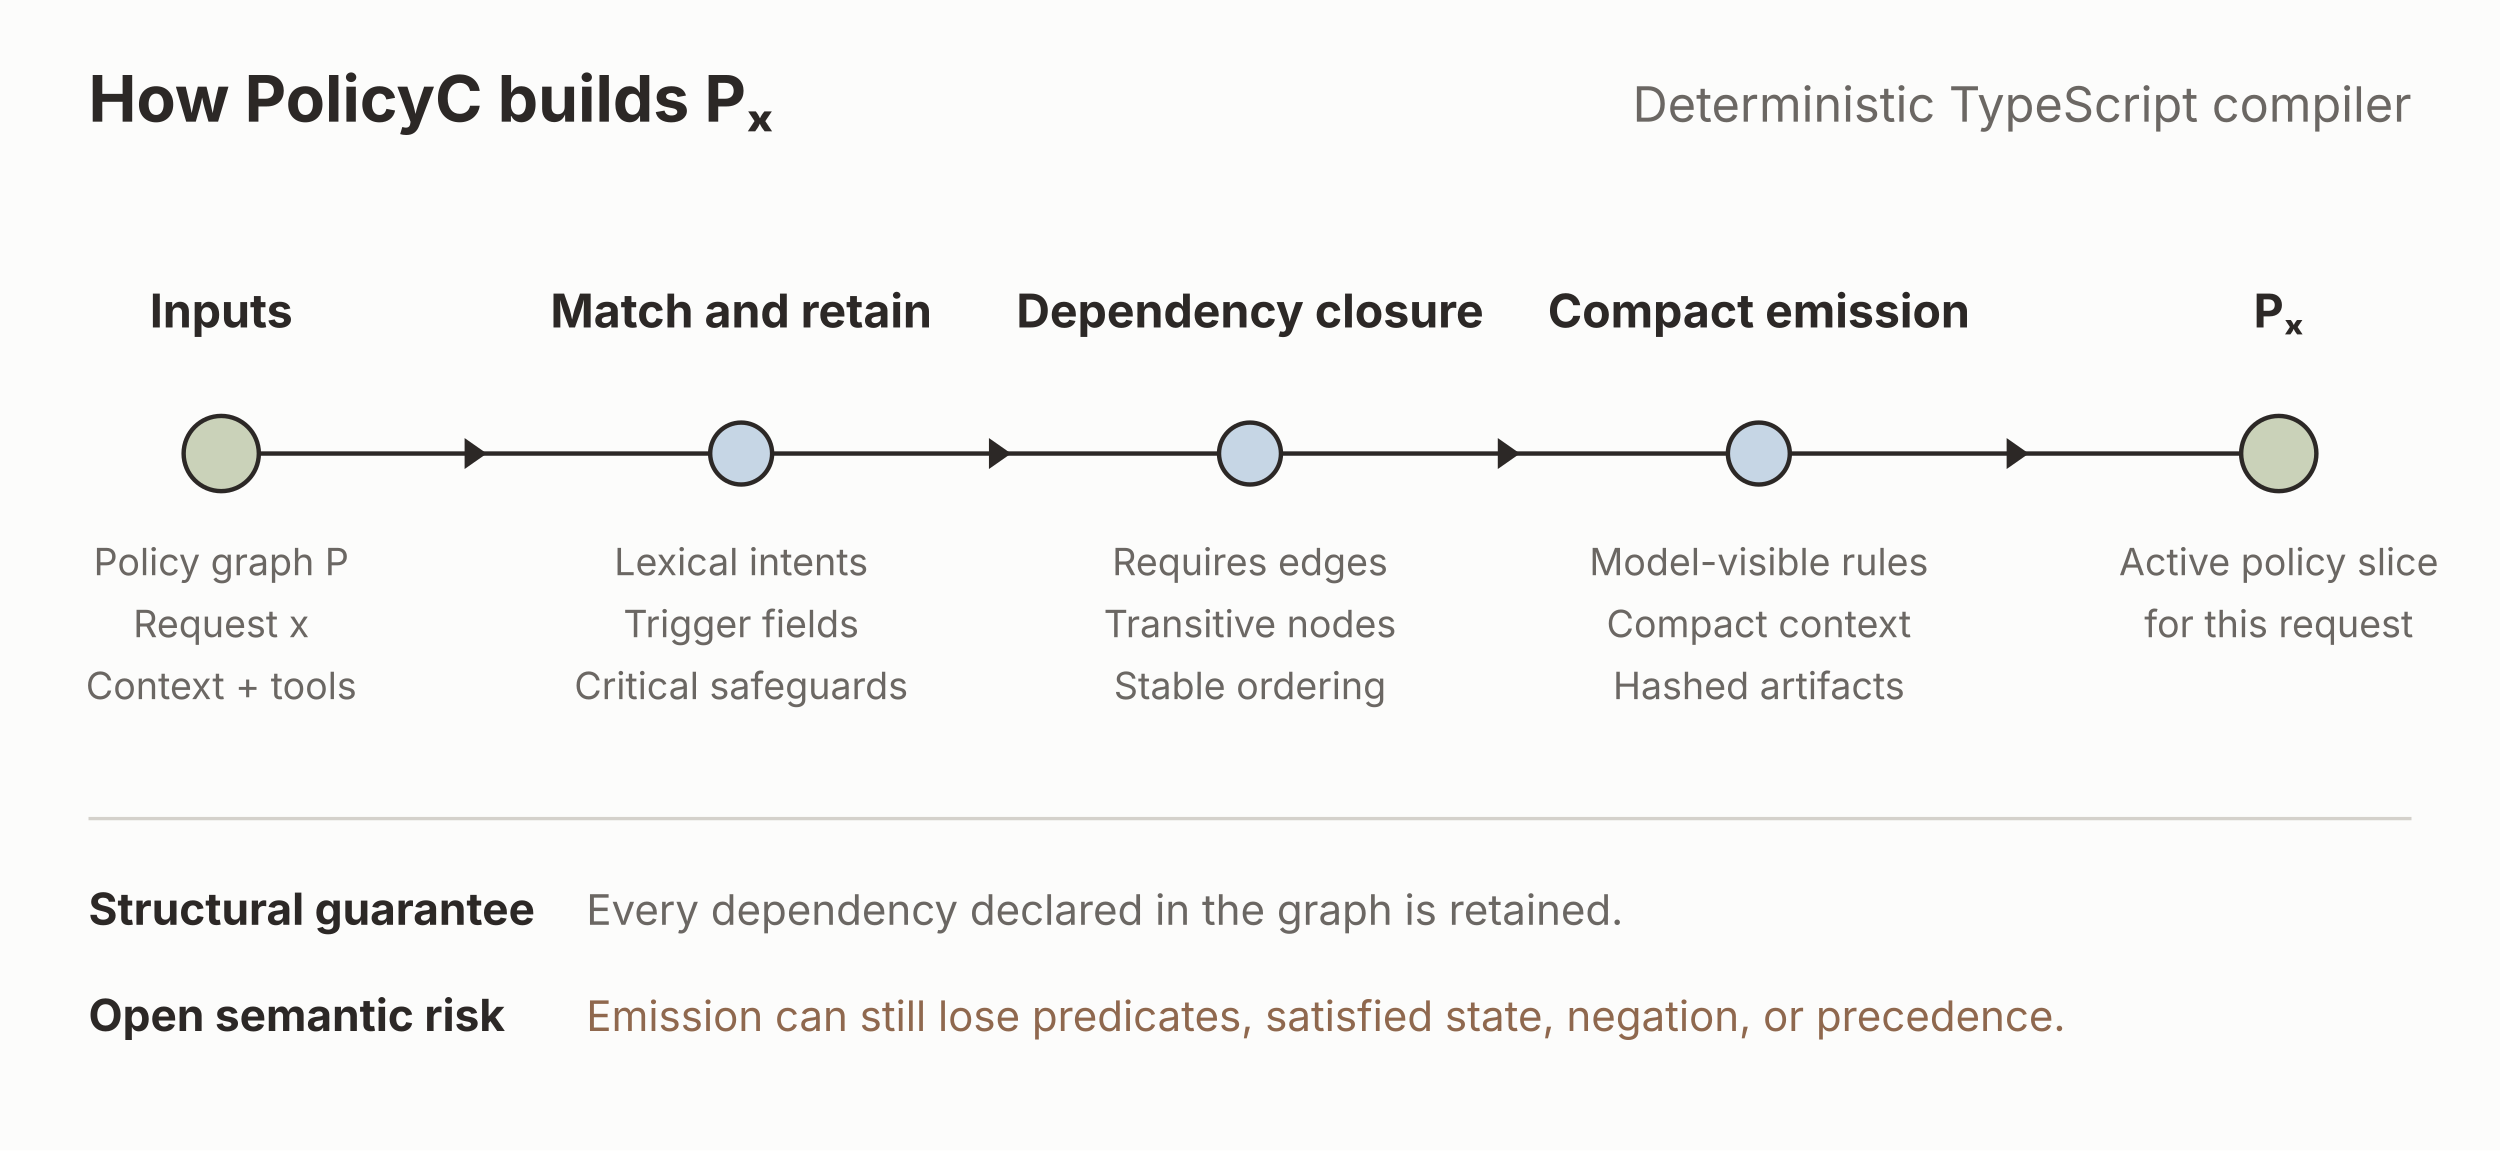
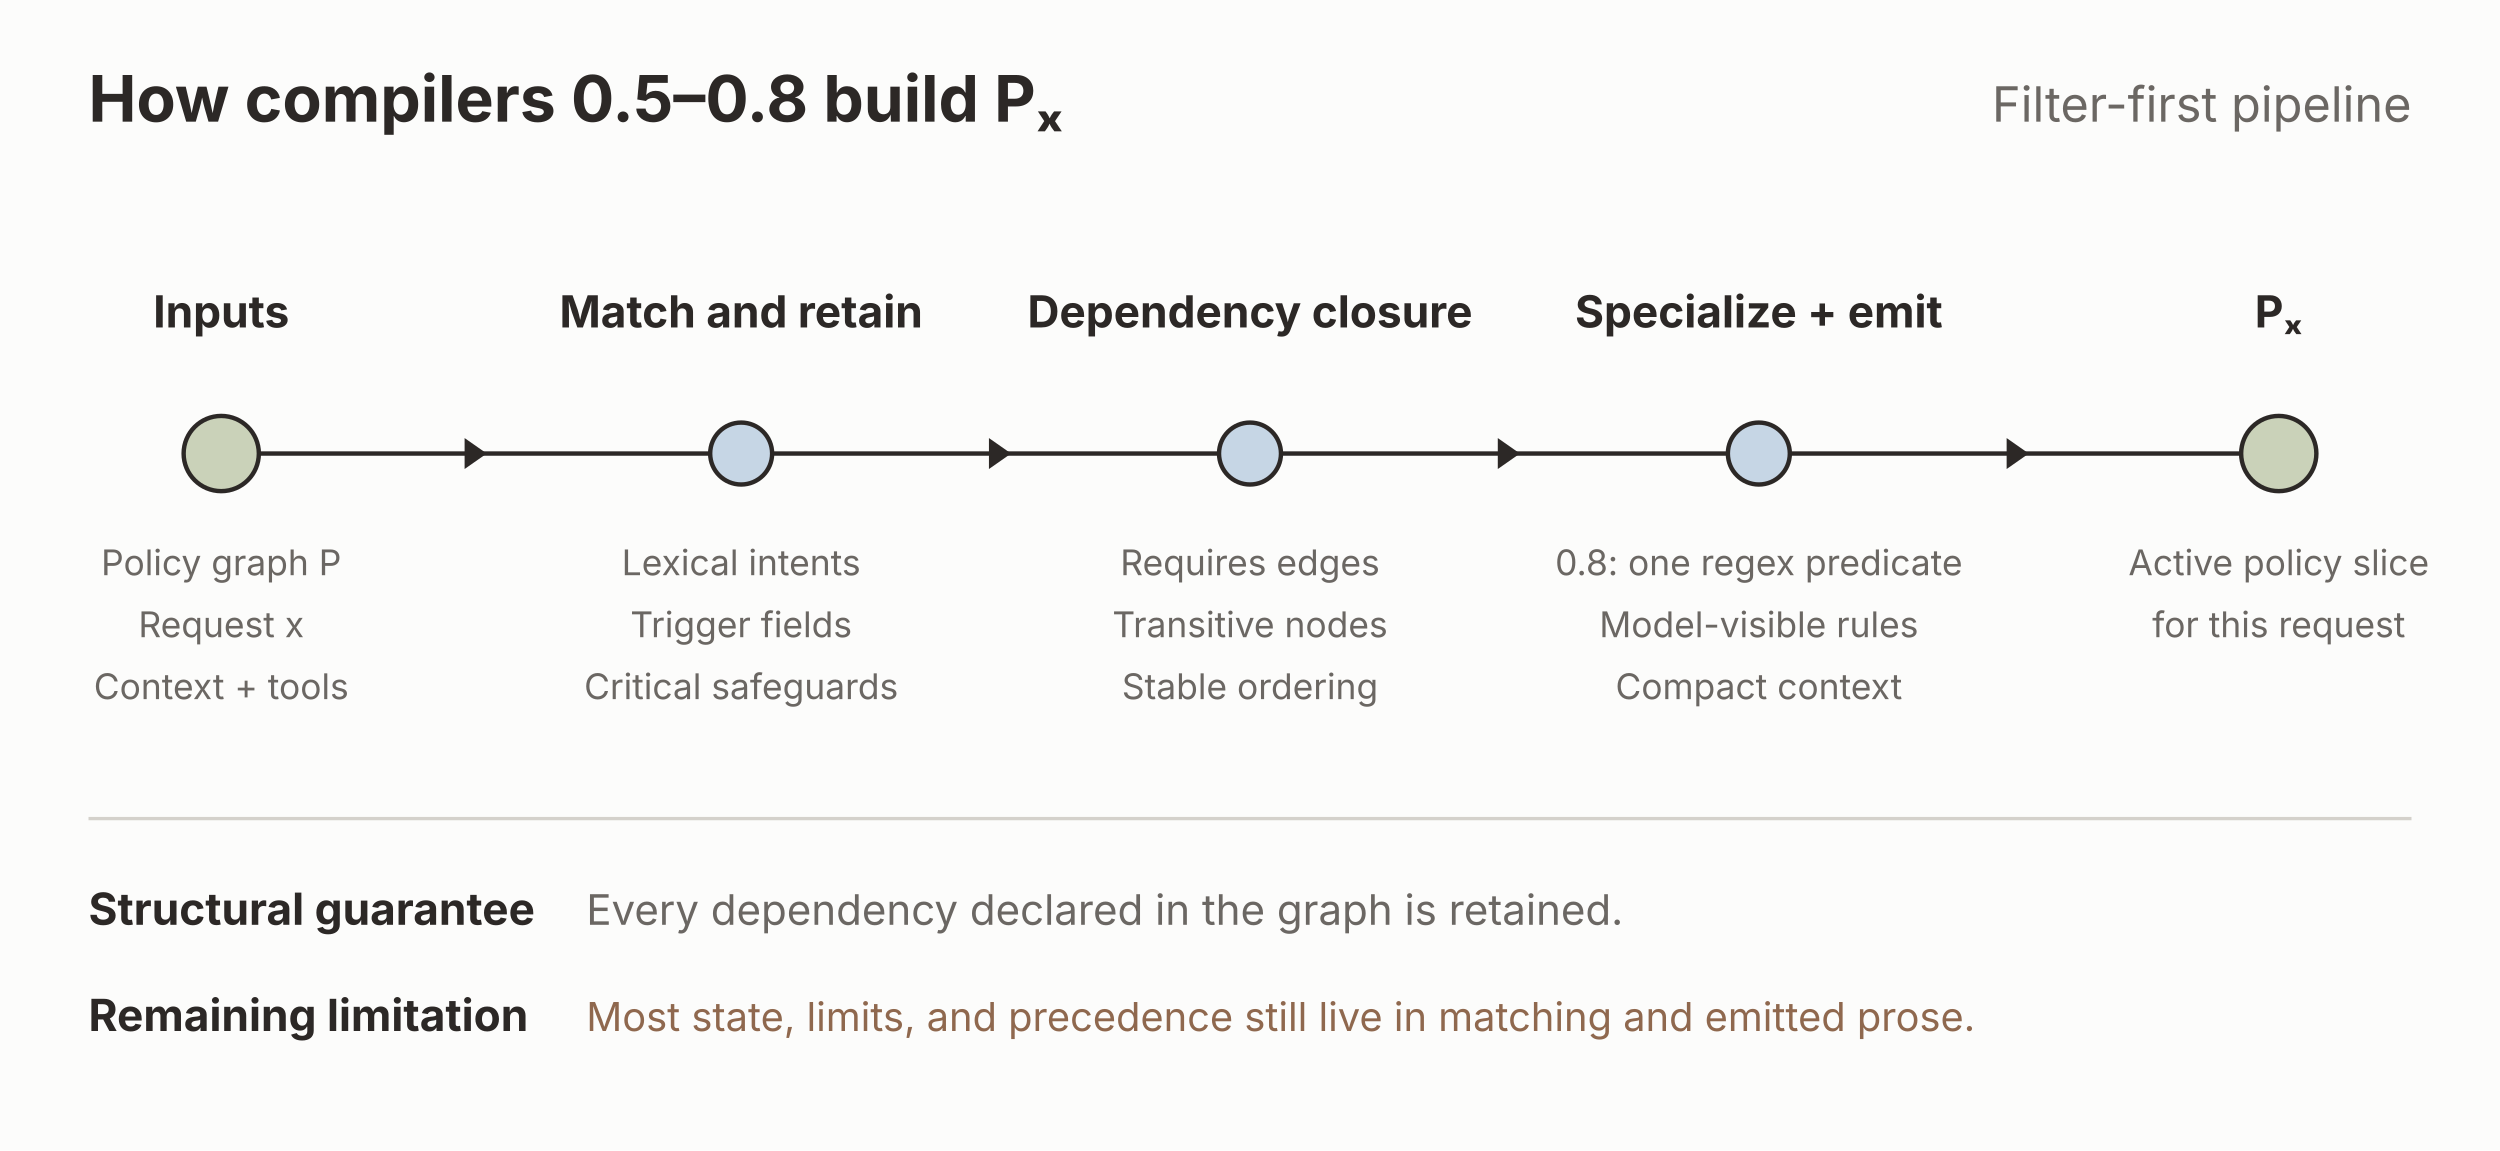
<svg xmlns="http://www.w3.org/2000/svg" width="1130" height="520" viewBox="0 0 1130 520" role="img" aria-labelledby="title description">
  <rect width="1130" height="520" fill="#fcfcfb" />
  <g font-family="-apple-system, BlinkMacSystemFont, 'Segoe UI', sans-serif" fill="#2c2826">
-     <text x="40" y="55" font-size="29" font-weight="650">How PolicyC builds Pₓ</text>
-     <text x="1090" y="55" text-anchor="end" fill="#6b6763" font-size="22">Deterministic TypeScript compiler</text>
+     <text x="40" y="55" font-size="29" font-weight="650">How compilers 0.5–0.8 build Pₓ</text>
+     <text x="1090" y="55" text-anchor="end" fill="#6b6763" font-size="22">Filter-first pipeline</text>
    <line x1="100" y1="205" x2="1030" y2="205" stroke="#2c2826" stroke-width="2" />
-     <g fill="#2c2826">
-       <path d="M210 198 L220 205 L210 212 Z" />
-       <path d="M447 198 L457 205 L447 212 Z" />
-       <path d="M677 198 L687 205 L677 212 Z" />
-       <path d="M907 198 L917 205 L907 212 Z" />
-     </g>
-     <g stroke="#2c2826" stroke-width="2">
-       <circle cx="100" cy="205" r="17" fill="#cad2b9" />
-       <circle cx="335" cy="205" r="14" fill="#c6d6e5" />
-       <circle cx="565" cy="205" r="14" fill="#c6d6e5" />
-       <circle cx="795" cy="205" r="14" fill="#c6d6e5" />
-       <circle cx="1030" cy="205" r="17" fill="#cad2b9" />
-     </g>
-     <g font-size="21" font-weight="650" text-anchor="middle">
-       <text x="100" y="148">Inputs</text>
-       <text x="335" y="148">Match and retain</text>
-       <text x="565" y="148">Dependency closure</text>
-       <text x="795" y="148">Compact emission</text>
-       <text x="1030" y="148">Pₓ</text>
-     </g>
-     <g fill="#6b6763" font-size="17" text-anchor="middle">
-       <text x="100" y="260">Policy graph P</text>
-       <text x="100" y="288">Request x</text>
-       <text x="100" y="316">Context + tools</text>
-       <text x="335" y="260">Lexical intents</text>
-       <text x="335" y="288">Trigger fields</text>
-       <text x="335" y="316">Critical safeguards</text>
-       <text x="565" y="260">Requires edges</text>
-       <text x="565" y="288">Transitive nodes</text>
-       <text x="565" y="316">Stable ordering</text>
-       <text x="795" y="260">Model-visible rules</text>
-       <text x="795" y="288">Compact context</text>
-       <text x="795" y="316">Hashed artifacts</text>
-       <text x="1030" y="260">Active policy slice</text>
-       <text x="1030" y="288">for this request</text>
-     </g>
+     <path d="M210 198 L220 205 L210 212 Z" fill="#2c2826" />
+     <path d="M447 198 L457 205 L447 212 Z" fill="#2c2826" />
+     <path d="M677 198 L687 205 L677 212 Z" fill="#2c2826" />
+     <path d="M907 198 L917 205 L907 212 Z" fill="#2c2826" />
+     <circle cx="100" cy="205" r="17" fill="#cad2b9" stroke="#2c2826" stroke-width="2" />
+     <circle cx="335" cy="205" r="14" fill="#c6d6e5" stroke="#2c2826" stroke-width="2" />
+     <circle cx="565" cy="205" r="14" fill="#c6d6e5" stroke="#2c2826" stroke-width="2" />
+     <circle cx="795" cy="205" r="14" fill="#c6d6e5" stroke="#2c2826" stroke-width="2" />
+     <circle cx="1030" cy="205" r="17" fill="#cad2b9" stroke="#2c2826" stroke-width="2" />
+     <text x="100" y="148" text-anchor="middle" font-size="20" font-weight="650">Inputs</text>
+     <text x="335" y="148" text-anchor="middle" font-size="20" font-weight="650">Match and retain</text>
+     <text x="565" y="148" text-anchor="middle" font-size="20" font-weight="650">Dependency closure</text>
+     <text x="795" y="148" text-anchor="middle" font-size="20" font-weight="650">Specialize + emit</text>
+     <text x="1030" y="148" text-anchor="middle" font-size="20" font-weight="650">Pₓ</text>
+     <text x="100" y="260" text-anchor="middle" fill="#6b6763" font-size="16">Policy graph P</text>
+     <text x="100" y="288" text-anchor="middle" fill="#6b6763" font-size="16">Request x</text>
+     <text x="100" y="316" text-anchor="middle" fill="#6b6763" font-size="16">Context + tools</text>
+     <text x="335" y="260" text-anchor="middle" fill="#6b6763" font-size="16">Lexical intents</text>
+     <text x="335" y="288" text-anchor="middle" fill="#6b6763" font-size="16">Trigger fields</text>
+     <text x="335" y="316" text-anchor="middle" fill="#6b6763" font-size="16">Critical safeguards</text>
+     <text x="565" y="260" text-anchor="middle" fill="#6b6763" font-size="16">Requires edges</text>
+     <text x="565" y="288" text-anchor="middle" fill="#6b6763" font-size="16">Transitive nodes</text>
+     <text x="565" y="316" text-anchor="middle" fill="#6b6763" font-size="16">Stable ordering</text>
+     <text x="795" y="260" text-anchor="middle" fill="#6b6763" font-size="16">0.8: one regex predicate</text>
+     <text x="795" y="288" text-anchor="middle" fill="#6b6763" font-size="16">Model-visible rules</text>
+     <text x="795" y="316" text-anchor="middle" fill="#6b6763" font-size="16">Compact context</text>
+     <text x="1030" y="260" text-anchor="middle" fill="#6b6763" font-size="16">Active policy slice</text>
+     <text x="1030" y="288" text-anchor="middle" fill="#6b6763" font-size="16">for this request</text>
    <line x1="40" y1="370" x2="1090" y2="370" stroke="#d4d1cb" stroke-width="1.5" />
    <text x="40" y="418" font-size="20" font-weight="650">Structural guarantee</text>
    <text x="265" y="418" fill="#6b6763" font-size="19">Every dependency declared in the graph is retained.</text>
-     <text x="40" y="466" font-size="20" font-weight="650">Open semantic risk</text>
-     <text x="265" y="466" fill="#8f684e" font-size="19">Emission can still lose predicates, satisfied state, negation, or precedence.</text>
+     <text x="40" y="466" font-size="20" font-weight="650">Remaining limitation</text>
+     <text x="265" y="466" fill="#8f684e" font-size="18">Most state, limits, and precedence still live in matching and emitted prose.</text>
  </g>
</svg>
